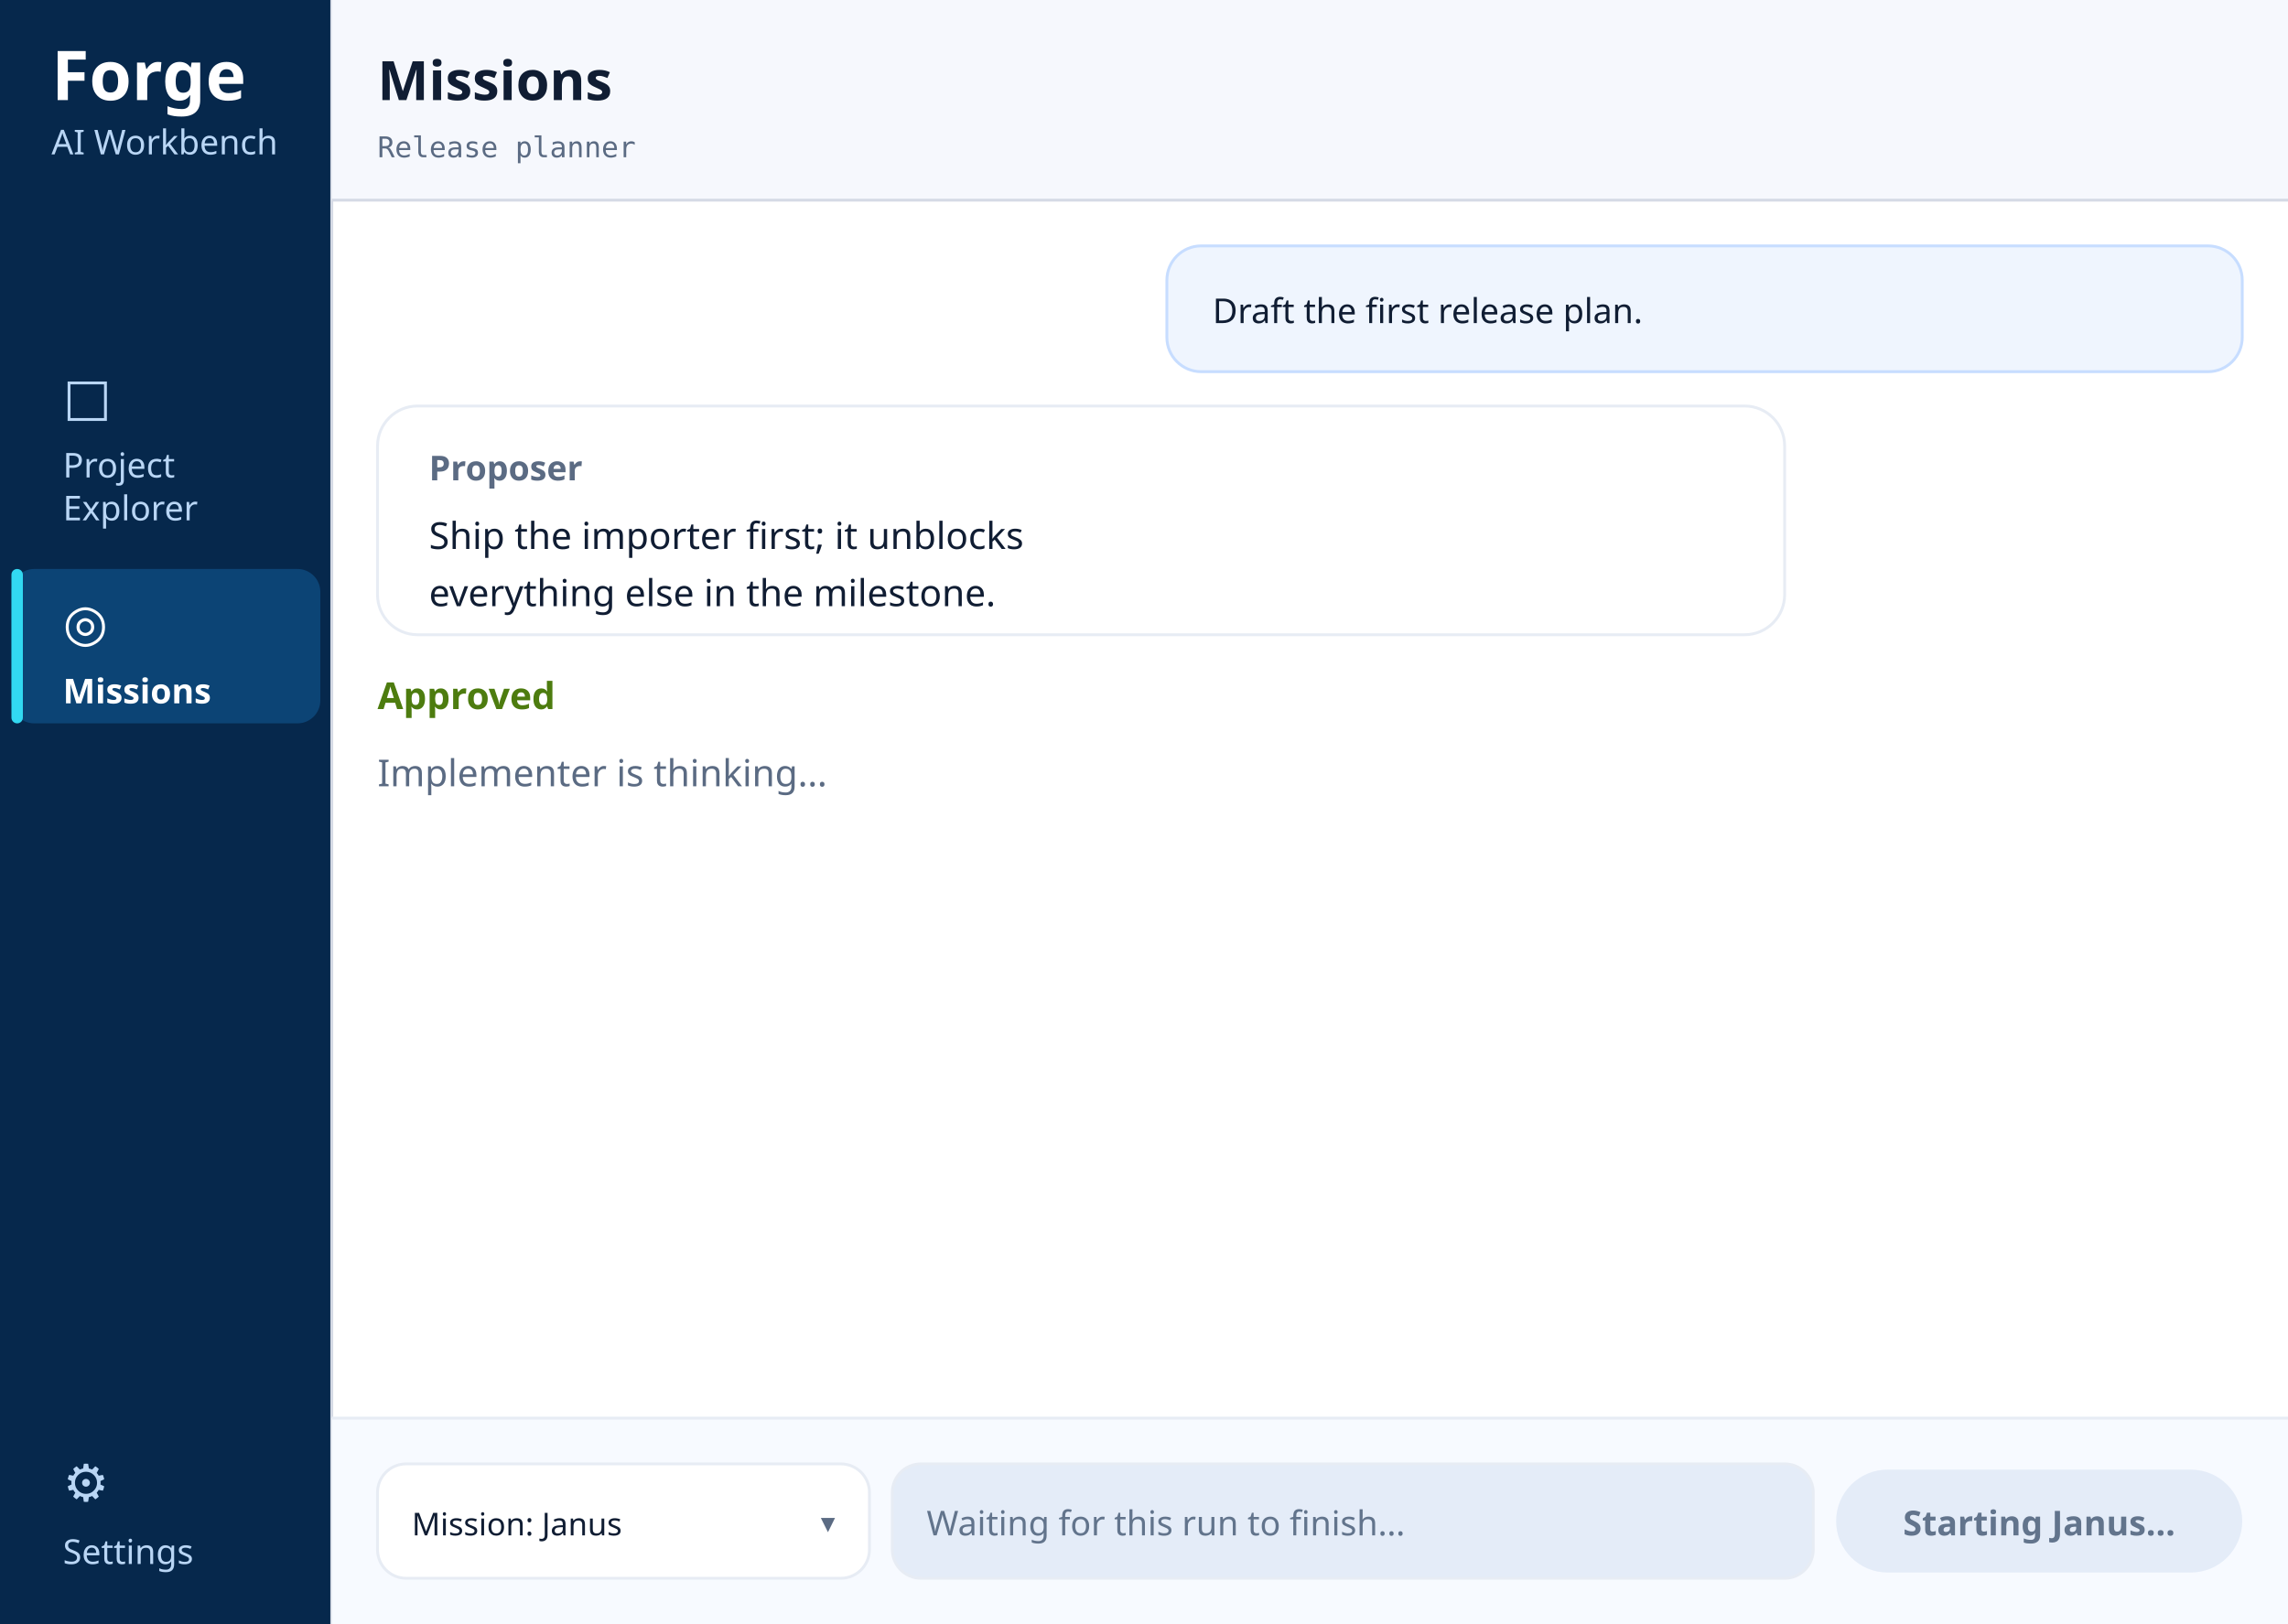
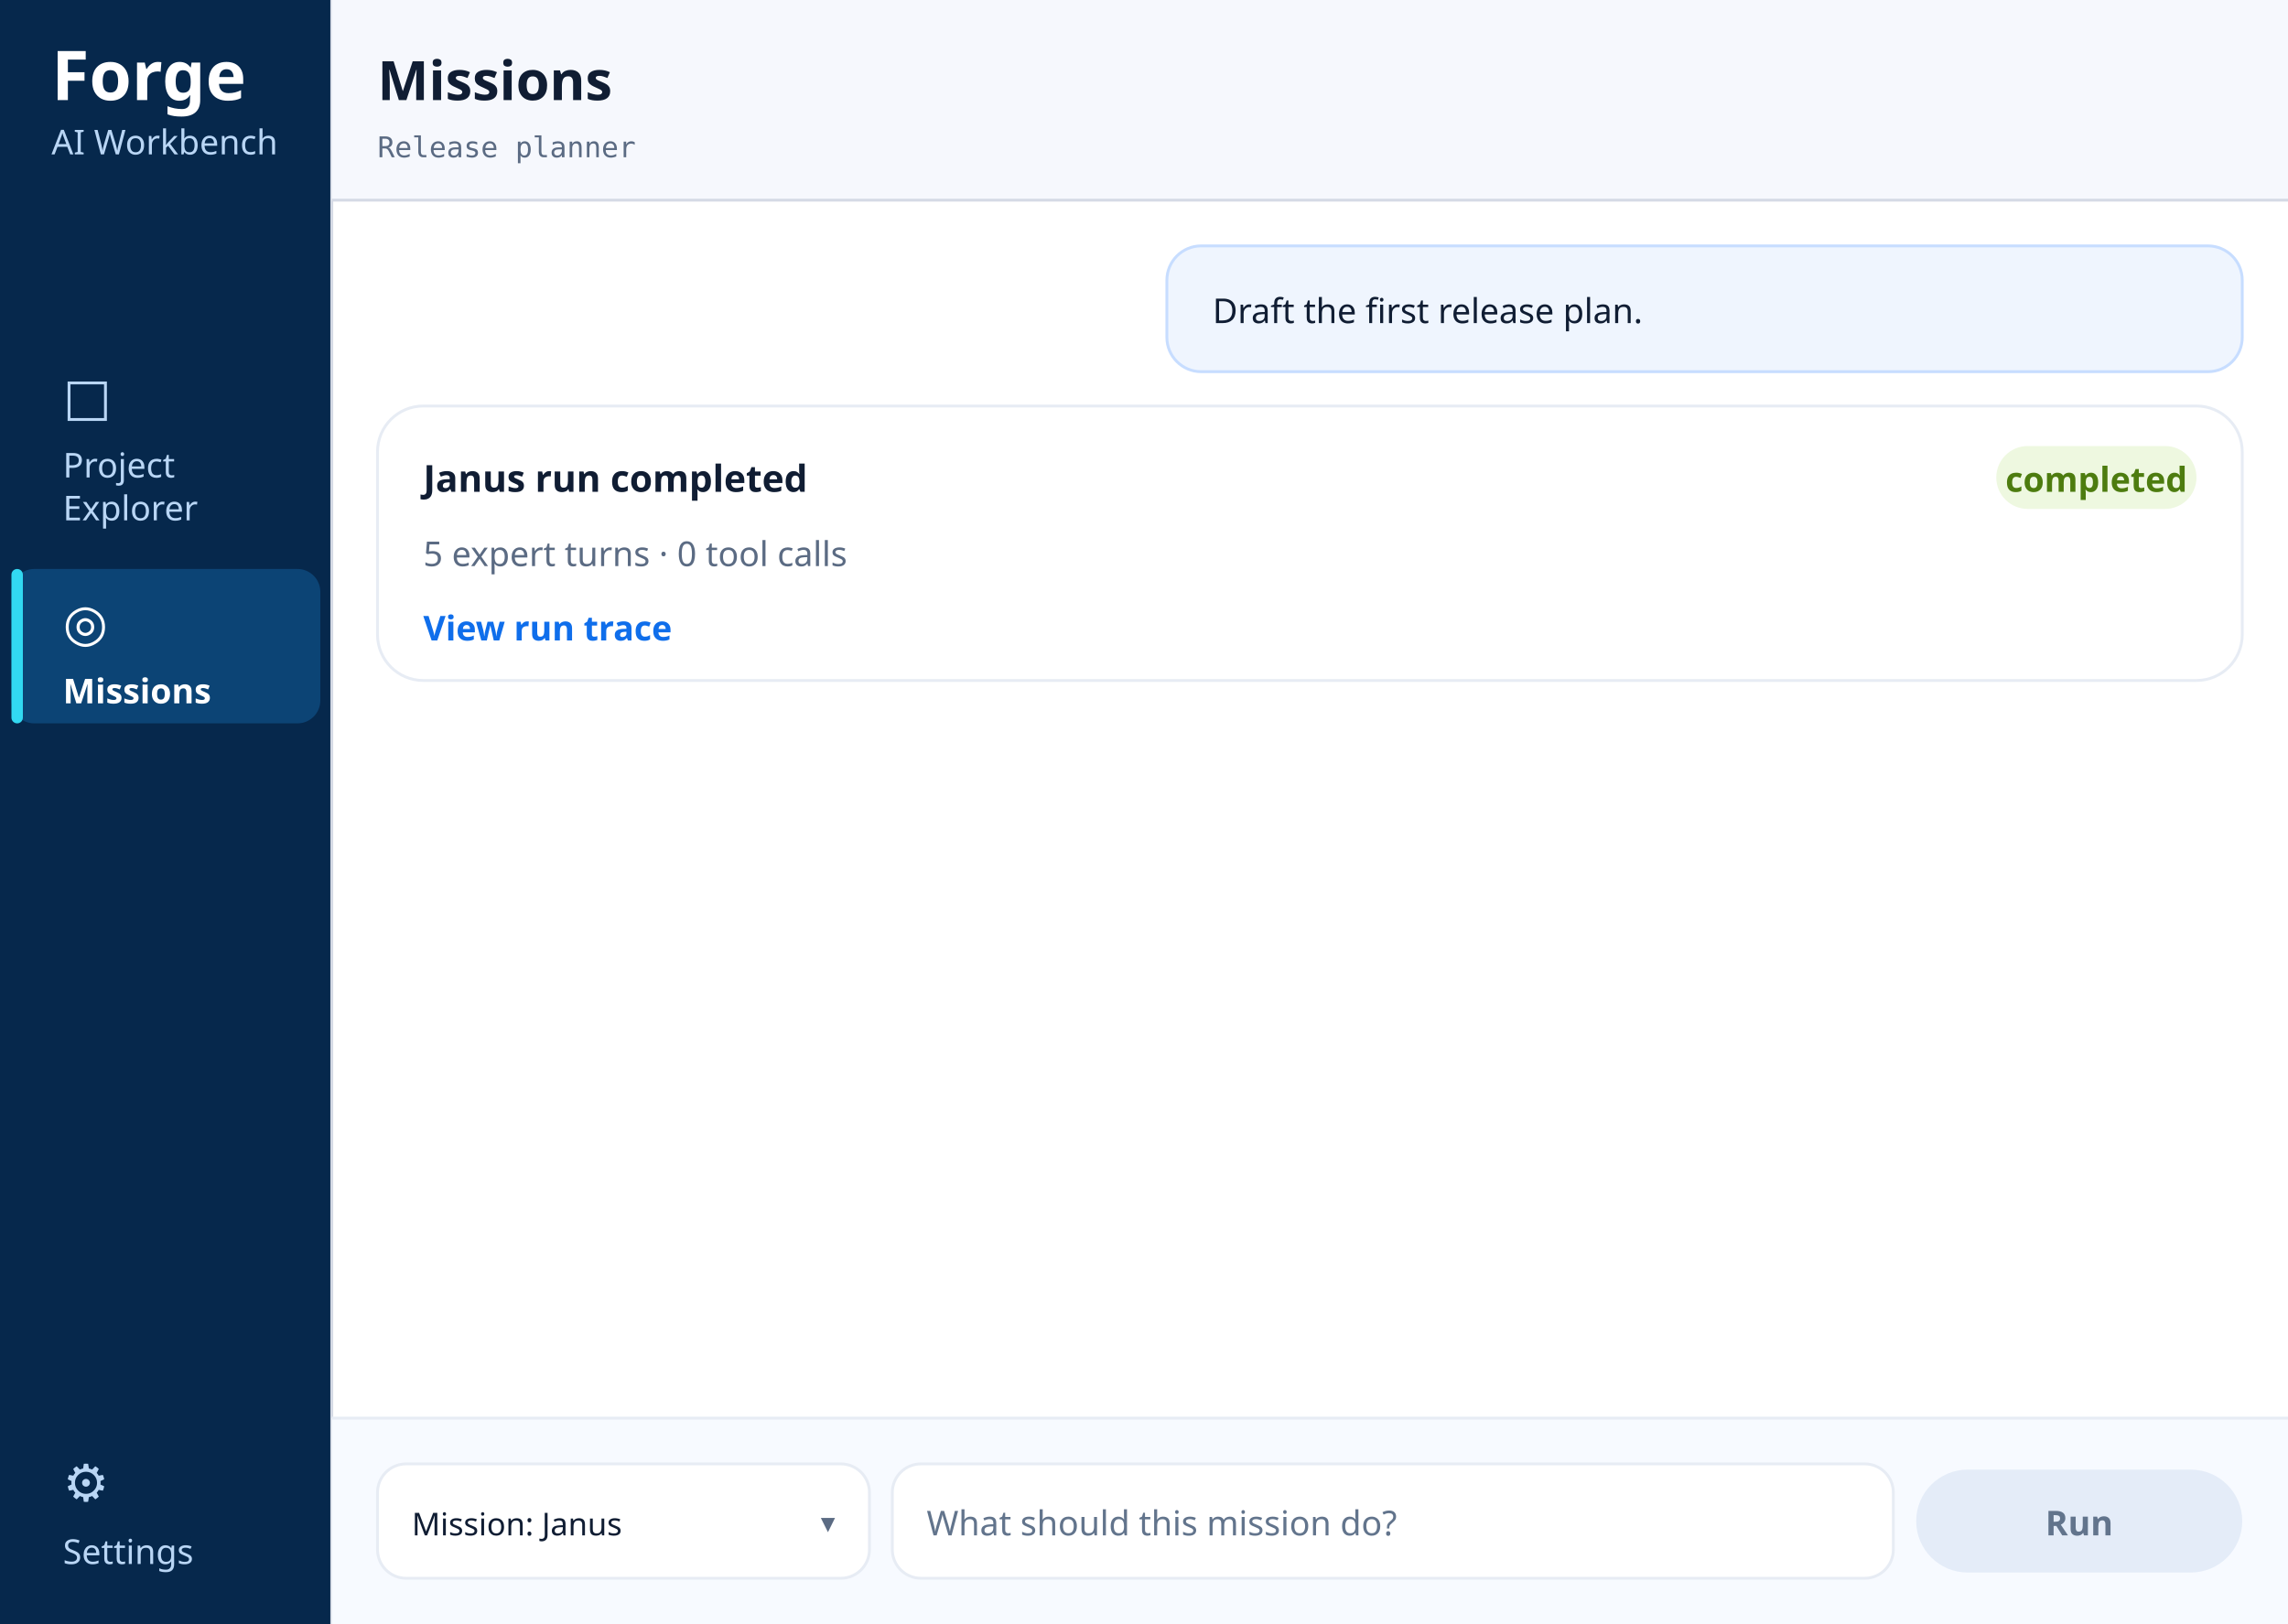
<svg xmlns="http://www.w3.org/2000/svg" viewBox="0 0 800 568" width="800" height="568" role="img">
  <rect x="0" y="0" width="800" height="568" fill="#f7faff" />
  <rect x="0" y="0" width="116" height="568" fill="#06284c" />
  <text x="18" y="35" font-family="system-ui, sans-serif" font-size="24" font-weight="700" fill="#ffffff">Forge</text>
  <text x="18" y="54" font-family="system-ui, sans-serif" font-size="12" fill="#b9d6f5">AI Workbench</text>
  <text x="22" y="145" font-family="system-ui, sans-serif" font-size="18" fill="#b9d6f5">□</text>
  <text x="22" y="167" font-family="system-ui, sans-serif" font-size="12" fill="#b9d6f5">Project</text>
  <text x="22" y="182" font-family="system-ui, sans-serif" font-size="12" fill="#b9d6f5">Explorer</text>
  <rect x="4" y="199" width="108" height="54" rx="8" fill="#0c4475" />
  <rect x="4" y="199" width="4" height="54" rx="2" fill="#32d9f2" />
  <text x="22" y="224" font-family="system-ui, sans-serif" font-size="18" fill="#ffffff">◎</text>
  <text x="22" y="246" font-family="system-ui, sans-serif" font-size="12" font-weight="600" fill="#ffffff">Missions</text>
  <text x="22" y="525" font-family="system-ui, sans-serif" font-size="18" fill="#b9d6f5">⚙</text>
  <text x="22" y="547" font-family="system-ui, sans-serif" font-size="12" fill="#b9d6f5">Settings</text>
  <rect x="116" y="0" width="684" height="568" fill="#ffffff" />
  <line x1="116" y1="0" x2="116" y2="568" stroke="#d5dae5" />
  <rect x="116" y="0" width="684" height="70" fill="#f6f8fd" />
  <line x1="116" y1="70" x2="800" y2="70" stroke="#d5dae5" />
  <text x="132" y="35" font-family="system-ui, sans-serif" font-size="19" font-weight="700" fill="#101d33">Missions</text>
  <text x="132" y="55" font-family="ui-monospace, monospace" font-size="10" fill="#5b6b83">Release planner</text>
  <rect x="408" y="86" width="376" height="44" rx="12" fill="#eff5fe" stroke="#c7ddff" />
  <text x="424" y="113.0" font-family="system-ui, sans-serif" font-size="12" fill="#101d33">Draft the first release plan.</text>
-   <rect x="132" y="142" width="492" height="80" rx="14" fill="#ffffff" stroke="#e7ecf4" />
-   <text x="150" y="168" font-family="system-ui, sans-serif" font-size="12" font-weight="600" fill="#5b6b83">Proposer</text>
-   <text x="150" y="192" font-family="system-ui, sans-serif" font-size="13" fill="#101d33">Ship the importer first; it unblocks</text>
-   <text x="150" y="212" font-family="system-ui, sans-serif" font-size="13" fill="#101d33">everything else in the milestone.</text>
-   <text x="132" y="248" font-family="system-ui, sans-serif" font-size="13" font-weight="600" fill="#4d7c0f">Approved</text>
-   <text x="132" y="275" font-family="system-ui, sans-serif" font-size="13" fill="#5b6b83">Implementer is thinking…</text>
+   <rect x="132" y="142" width="652" height="96" rx="16" fill="#ffffff" stroke="#e7ecf4" />
+   <text x="148" y="172" font-family="system-ui, sans-serif" font-size="13" font-weight="600" fill="#101d33">Janus run completed</text>
+   <rect x="698" y="156" width="70" height="22" rx="11" fill="#eef8e0" />
+   <text x="733.0" y="172" font-family="system-ui, sans-serif" font-size="12" font-weight="600" text-anchor="middle" fill="#4d7c0f">completed</text>
+   <text x="148" y="198" font-family="system-ui, sans-serif" font-size="12" fill="#5b6b83">5 expert turns · 0 tool calls</text>
+   <text x="148" y="224" font-family="system-ui, sans-serif" font-size="12" font-weight="600" fill="#0f6eeb">View run trace</text>
  <rect x="116" y="496" width="684" height="72" fill="#f7faff" />
  <line x1="116" y1="496" x2="800" y2="496" stroke="#e7ecf4" />
  <rect x="132" y="512.0" width="172" height="40" rx="10" fill="#ffffff" stroke="#e7ecf4" />
  <text x="144" y="537.0" font-family="system-ui, sans-serif" font-size="11" fill="#101d33">Mission: Janus</text>
  <text x="292" y="536.0" font-family="system-ui, sans-serif" font-size="10" text-anchor="end" fill="#5b6b83">▾</text>
-   <rect x="312" y="512.0" width="322" height="40" rx="10" fill="#e4ecf8" stroke="#e7ecf4" />
-   <text x="324" y="537.0" font-family="system-ui, sans-serif" font-size="12" fill="#62748c">Waiting for this run to finish…</text>
-   <rect x="642" y="514.0" width="142" height="36" rx="18.0" fill="#e4ecf8" />
-   <text x="713.0" y="537.0" font-family="system-ui, sans-serif" font-size="12" font-weight="600" text-anchor="middle" fill="#62748c">Starting Janus…</text>
+   <rect x="312" y="512.0" width="350" height="40" rx="10" fill="#ffffff" stroke="#e7ecf4" />
+   <text x="324" y="537.0" font-family="system-ui, sans-serif" font-size="12" fill="#62748c">What should this mission do?</text>
+   <rect x="670" y="514.0" width="114" height="36" rx="18.0" fill="#e4ecf8" />
+   <text x="727.0" y="537.0" font-family="system-ui, sans-serif" font-size="12" font-weight="600" text-anchor="middle" fill="#62748c">Run</text>
</svg>
